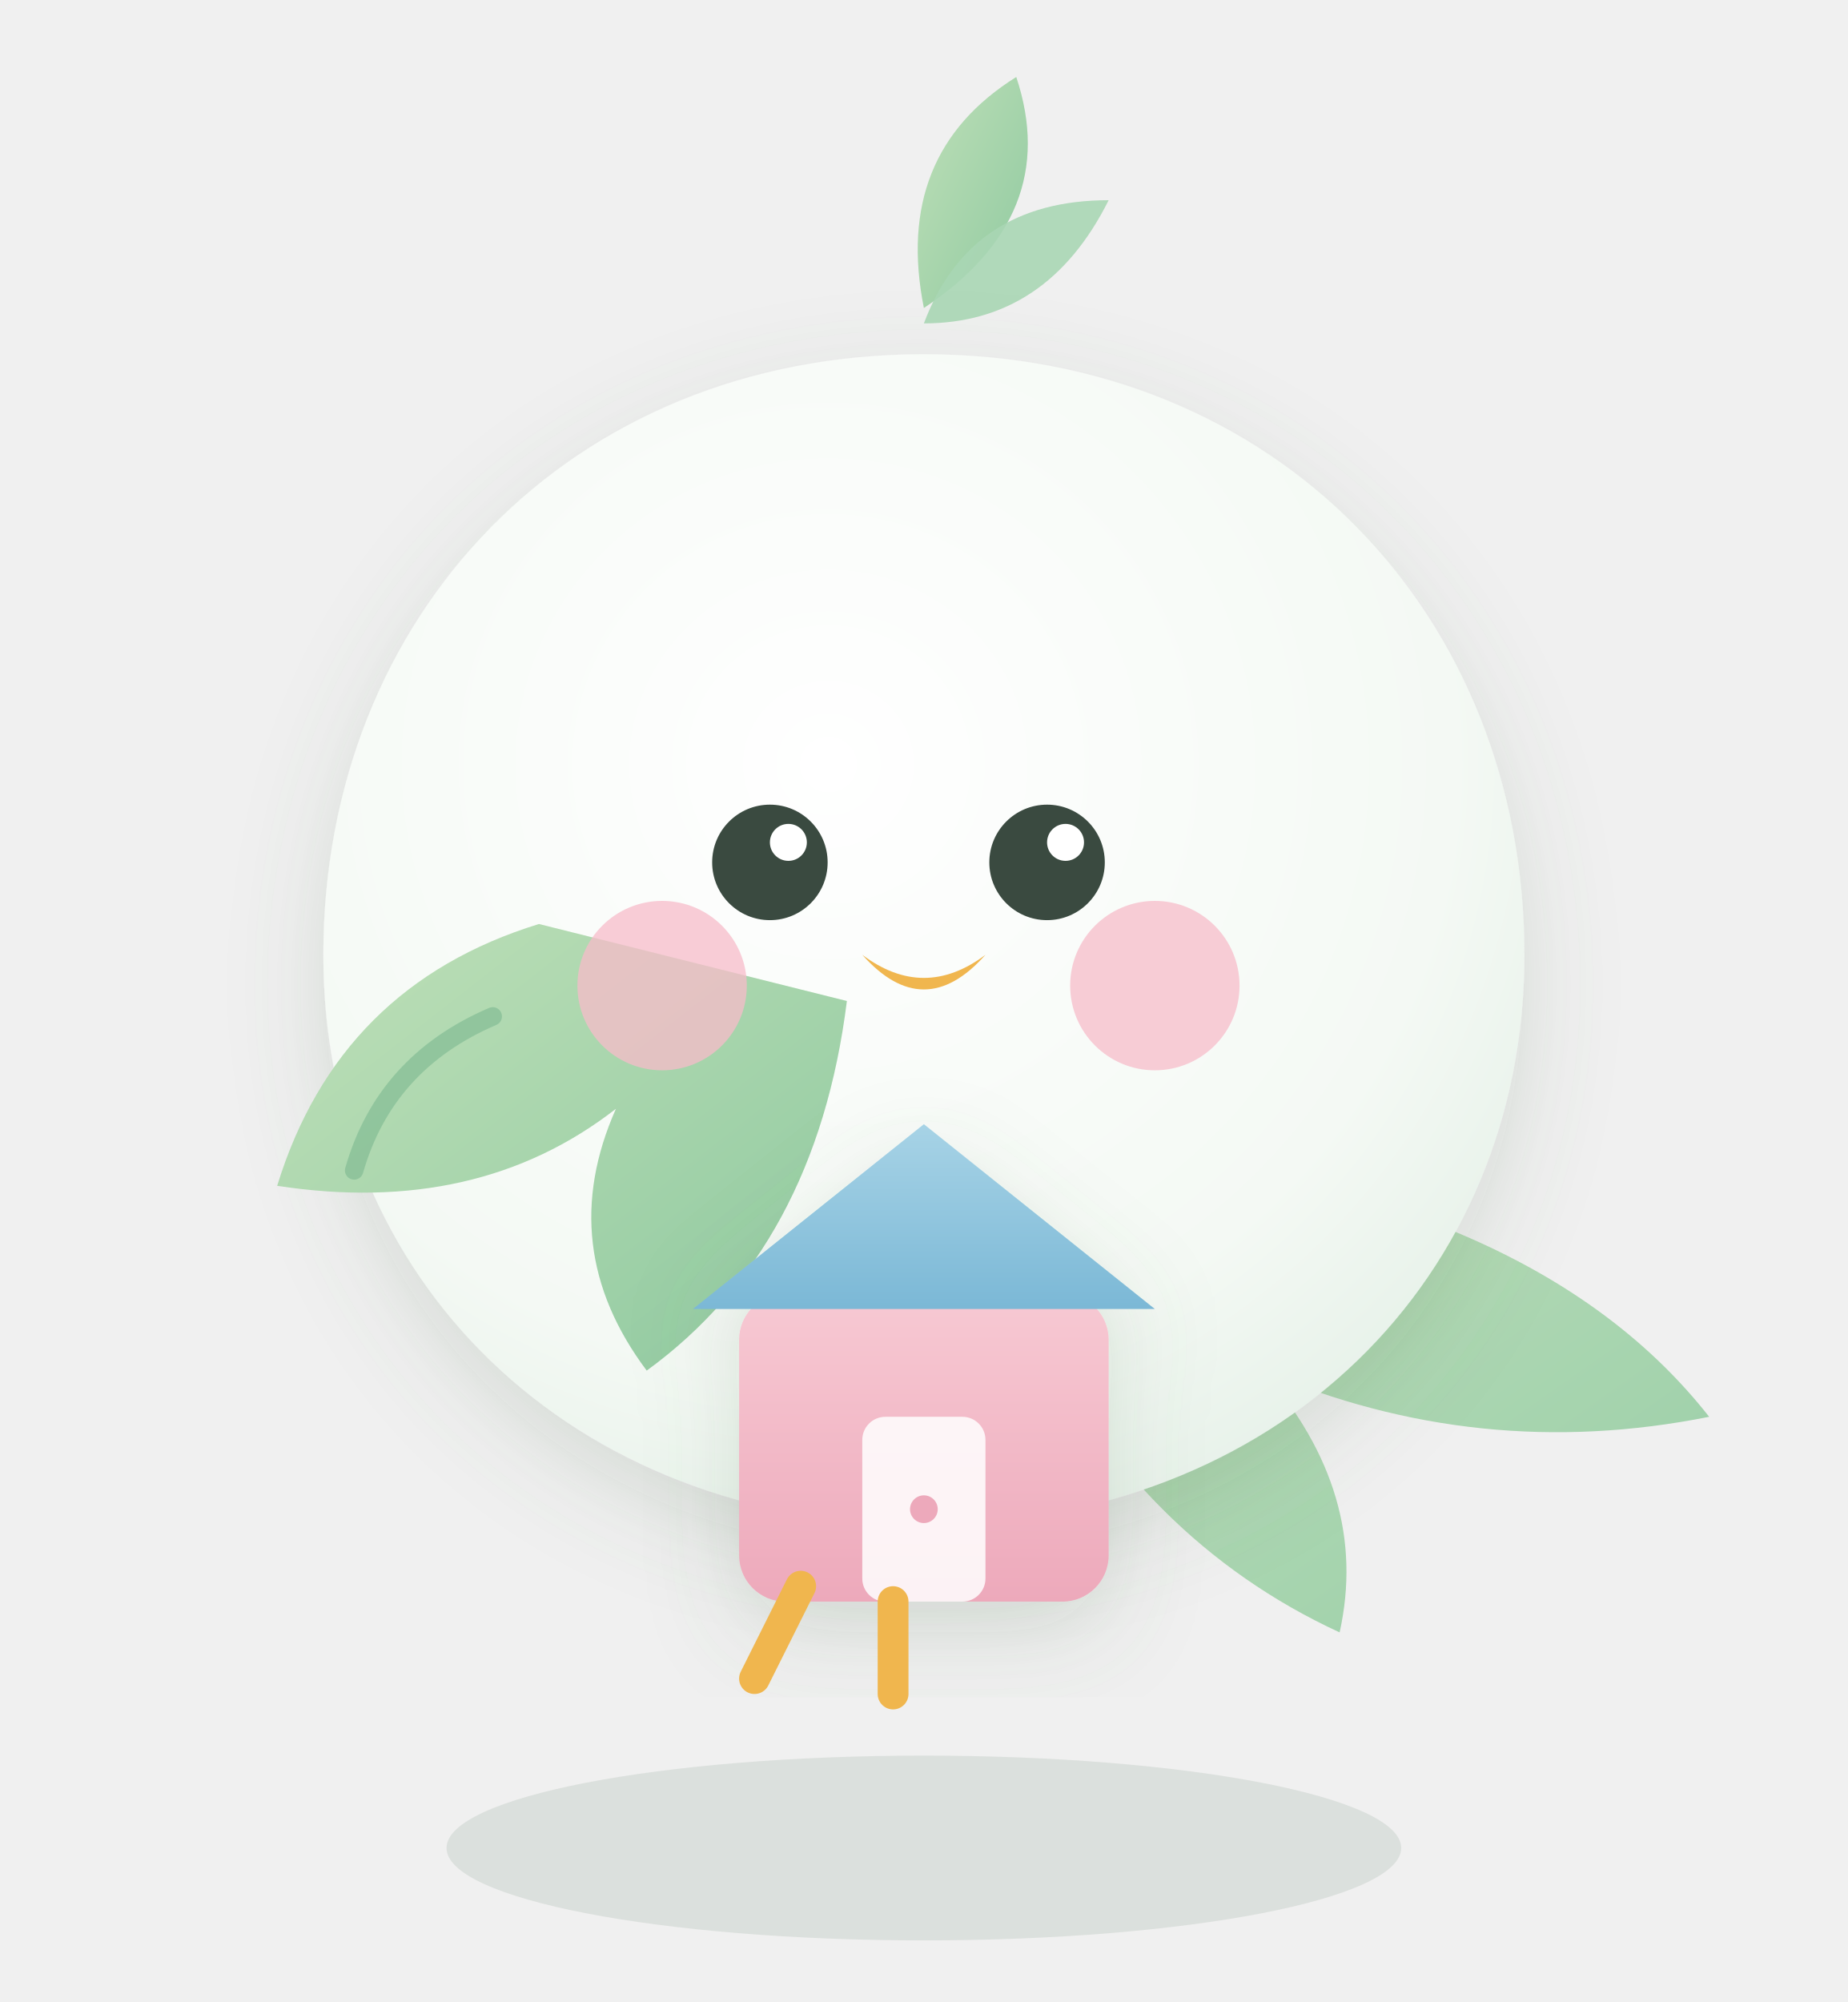
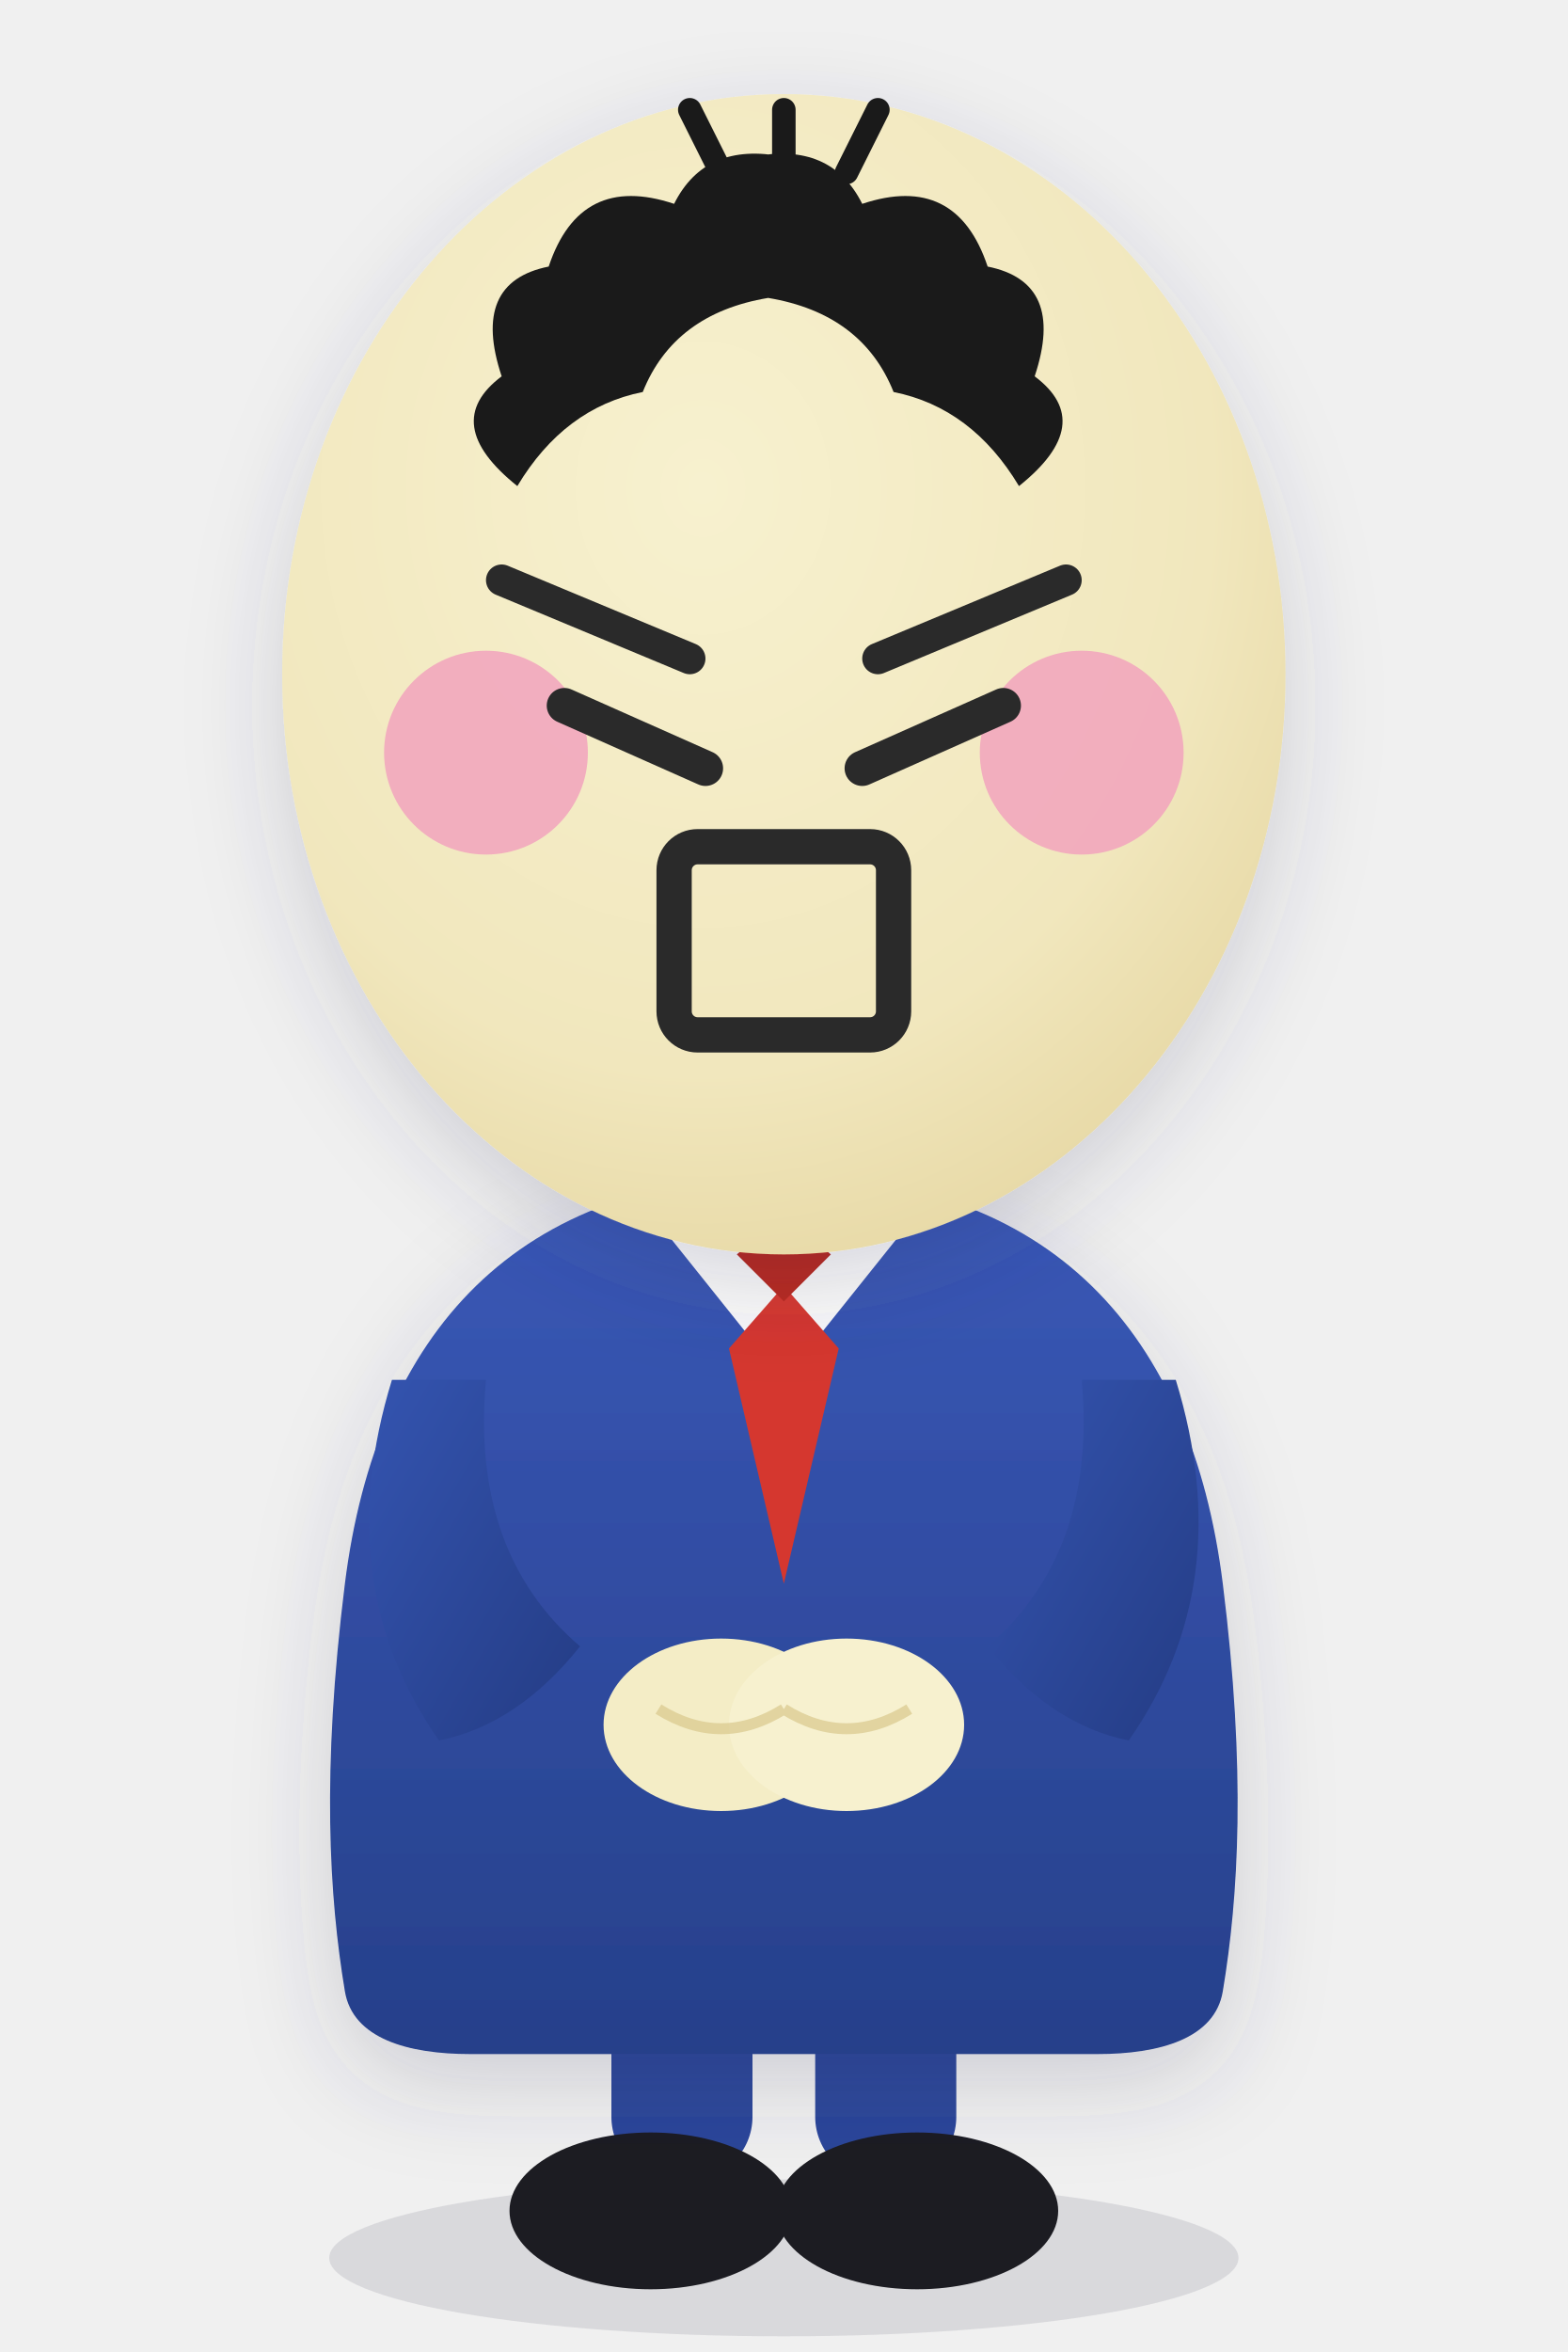
- <svg xmlns="http://www.w3.org/2000/svg" viewBox="0 0 240 260" width="240" height="260" role="img" aria-label="松戸支部イメージキャラクター ハトのまつどくん(仮)">
+ <svg xmlns="http://www.w3.org/2000/svg" viewBox="0 0 200 300" width="200" height="300" role="img" aria-label="松戸市 応援キャラクター 松戸さん(イメージ・要許諾)">
  <defs>
-     <radialGradient id="mBody" cx="42%" cy="35%" r="75%">
-       <stop offset="0%" stop-color="#ffffff" />
-       <stop offset="70%" stop-color="#f4f9f4" />
-       <stop offset="100%" stop-color="#e3efe6" />
+     <radialGradient id="sHead" cx="42%" cy="34%" r="72%">
+       <stop offset="0%" stop-color="#f7f1cf" />
+       <stop offset="70%" stop-color="#f1e7bd" />
+       <stop offset="100%" stop-color="#e6d7a3" />
    </radialGradient>
-     <linearGradient id="mWing" x1="0" y1="0" x2="1" y2="1">
-       <stop offset="0%" stop-color="#bfe0b8" />
-       <stop offset="100%" stop-color="#8fc9a0" />
+     <linearGradient id="sSuit" x1="0" y1="0" x2="0" y2="1">
+       <stop offset="0%" stop-color="#3a58b8" />
+       <stop offset="100%" stop-color="#26408a" />
    </linearGradient>
-     <linearGradient id="mHouse" x1="0" y1="0" x2="0" y2="1">
-       <stop offset="0%" stop-color="#f7c9d3" />
-       <stop offset="100%" stop-color="#eda9bb" />
+     <linearGradient id="sArm" x1="0" y1="0" x2="1" y2="1">
+       <stop offset="0%" stop-color="#3454b0" />
+       <stop offset="100%" stop-color="#243c84" />
    </linearGradient>
-     <linearGradient id="mRoof" x1="0" y1="0" x2="0" y2="1">
-       <stop offset="0%" stop-color="#a7d3e6" />
-       <stop offset="100%" stop-color="#7bb8d6" />
-     </linearGradient>
-     <filter id="mSoft" x="-20%" y="-20%" width="140%" height="140%">
-       <feDropShadow dx="0" dy="4" stdDeviation="6" flood-color="#5a7a63" flood-opacity="0.18" />
+     <filter id="sSoft" x="-20%" y="-20%" width="140%" height="140%">
+       <feDropShadow dx="0" dy="4" stdDeviation="6" flood-color="#3a3a5a" flood-opacity="0.18" />
    </filter>
  </defs>
-   <ellipse cx="120" cy="240" rx="62" ry="12" fill="#5a7a63" opacity="0.14" />
-   <path d="M148 150 q52 6 74 34 q-30 6 -58 -6 q14 16 10 34 q-26 -12 -40 -40 Z" fill="url(#mWing)" opacity="0.92" />
-   <g filter="url(#mSoft)">
-     <path d="M120 46              c46 0 78 34 78 78              c0 42 -32 74 -78 74              c-46 0 -78 -32 -78 -74              c0 -44 32 -78 78 -78 Z" fill="url(#mBody)" />
+   <ellipse cx="100" cy="288" rx="58" ry="10" fill="#4a4a60" opacity="0.14" />
+   <rect x="78" y="238" width="18" height="40" rx="8" fill="#2b4699" />
+   <rect x="104" y="238" width="18" height="40" rx="8" fill="#2b4699" />
+   <ellipse cx="83" cy="282" rx="18" ry="10" fill="#1c1c22" />
+   <ellipse cx="117" cy="282" rx="18" ry="10" fill="#1c1c22" />
+   <g filter="url(#sSoft)">
+     <path d="M100 150              c34 0 52 20 56 52              c3 24 2 40 0 52              c-1 6 -8 8 -16 8              h-80              c-8 0 -15 -2 -16 -8              c-2 -12 -3 -28 0 -52              c4 -32 22 -52 56 -52 Z" fill="url(#sSuit)" />
  </g>
-   <path d="M70 120 q-26 8 -34 34 q26 4 44 -10 q-8 18 4 34 q22 -16 26 -48 Z" fill="url(#mWing)" />
-   <path d="M64 132 q-14 6 -18 20" fill="none" stroke="#7bb890" stroke-width="2.4" stroke-linecap="round" opacity="0.6" />
-   <circle cx="86" cy="128" r="11" fill="#f7bcca" opacity="0.75" />
-   <circle cx="150" cy="128" r="11" fill="#f7bcca" opacity="0.75" />
-   <circle cx="100" cy="112" r="7.5" fill="#3a4a40" />
-   <circle cx="136" cy="112" r="7.5" fill="#3a4a40" />
-   <circle cx="102.4" cy="109.4" r="2.4" fill="#fff" />
-   <circle cx="138.4" cy="109.4" r="2.4" fill="#fff" />
-   <path d="M112 124 q8 9 16 0 q-8 6 -16 0 Z" fill="#f0b64e" />
-   <path d="M120 40 q-4 -20 12 -30 q6 18 -12 30 Z" fill="url(#mWing)" />
-   <path d="M120 42 q6 -16 24 -16 q-8 16 -24 16 Z" fill="#a9d6b4" opacity="0.9" />
-   <g filter="url(#mSoft)">
-     <rect x="96" y="168" width="48" height="40" rx="6" fill="url(#mHouse)" />
-     <path d="M90 170 L120 146 L150 170 Z" fill="url(#mRoof)" />
-     <rect x="112" y="184" width="16" height="24" rx="3" fill="#fff" opacity="0.85" />
-     <circle cx="120" cy="196" r="1.8" fill="#eda9bb" />
+   <path d="M84 156 L100 176 L116 156 L108 150 L100 162 L92 150 Z" fill="#fafafa" />
+   <path d="M100 164 l-7 8 l7 30 l7 -30 Z" fill="#d5372f" />
+   <path d="M94 160 l6 6 l6 -6 l-6 -5 Z" fill="#b8281f" />
+   <path d="M50 176 q-8 26 6 46 q10 -2 18 -12 q-14 -12 -12 -34 Z" fill="url(#sArm)" />
+   <path d="M150 176 q8 26 -6 46 q-10 -2 -18 -12 q14 -12 12 -34 Z" fill="url(#sArm)" />
+   <ellipse cx="92" cy="220" rx="15" ry="11" fill="#f4edc6" />
+   <ellipse cx="108" cy="220" rx="15" ry="11" fill="#f7f1cf" />
+   <path d="M84 218 q8 5 16 0 M100 218 q8 5 16 0" stroke="#d8c88c" stroke-width="1.4" fill="none" opacity="0.7" />
+   <g filter="url(#sSoft)">
+     <ellipse cx="100" cy="86" rx="64" ry="74" fill="url(#sHead)" />
  </g>
-   <path d="M104 206 l-6 12 M116 208 l0 12" stroke="#f0b64e" stroke-width="4" stroke-linecap="round" fill="none" />
+   <path d="M100 20            q-10 -2 -14 6 q-12 -4 -16 8 q-10 2 -6 14 q-8 6 2 14            q6 -10 16 -12 q4 -10 16 -12 q12 2 16 12 q10 2 16 12            q10 -8 2 -14 q4 -12 -6 -14 q-4 -12 -16 -8 q-4 -8 -14 -6 Z" fill="#1a1a1a" />
+   <path d="M100 26 l0 -12 M92 22 l-4 -8 M108 22 l4 -8" stroke="#1a1a1a" stroke-width="3" stroke-linecap="round" />
+   <circle cx="62" cy="96" r="13" fill="#f2a3bd" opacity="0.85" />
+   <circle cx="138" cy="96" r="13" fill="#f2a3bd" opacity="0.85" />
+   <path d="M64 74 l24 10" stroke="#2a2a2a" stroke-width="4" stroke-linecap="round" />
+   <path d="M136 74 l-24 10" stroke="#2a2a2a" stroke-width="4" stroke-linecap="round" />
+   <path d="M72 90 l18 8" stroke="#2a2a2a" stroke-width="4.5" stroke-linecap="round" />
+   <path d="M128 90 l-18 8" stroke="#2a2a2a" stroke-width="4.5" stroke-linecap="round" />
+   <rect x="86" y="108" width="28" height="24" rx="3" fill="none" stroke="#2a2a2a" stroke-width="4.5" />
</svg>
